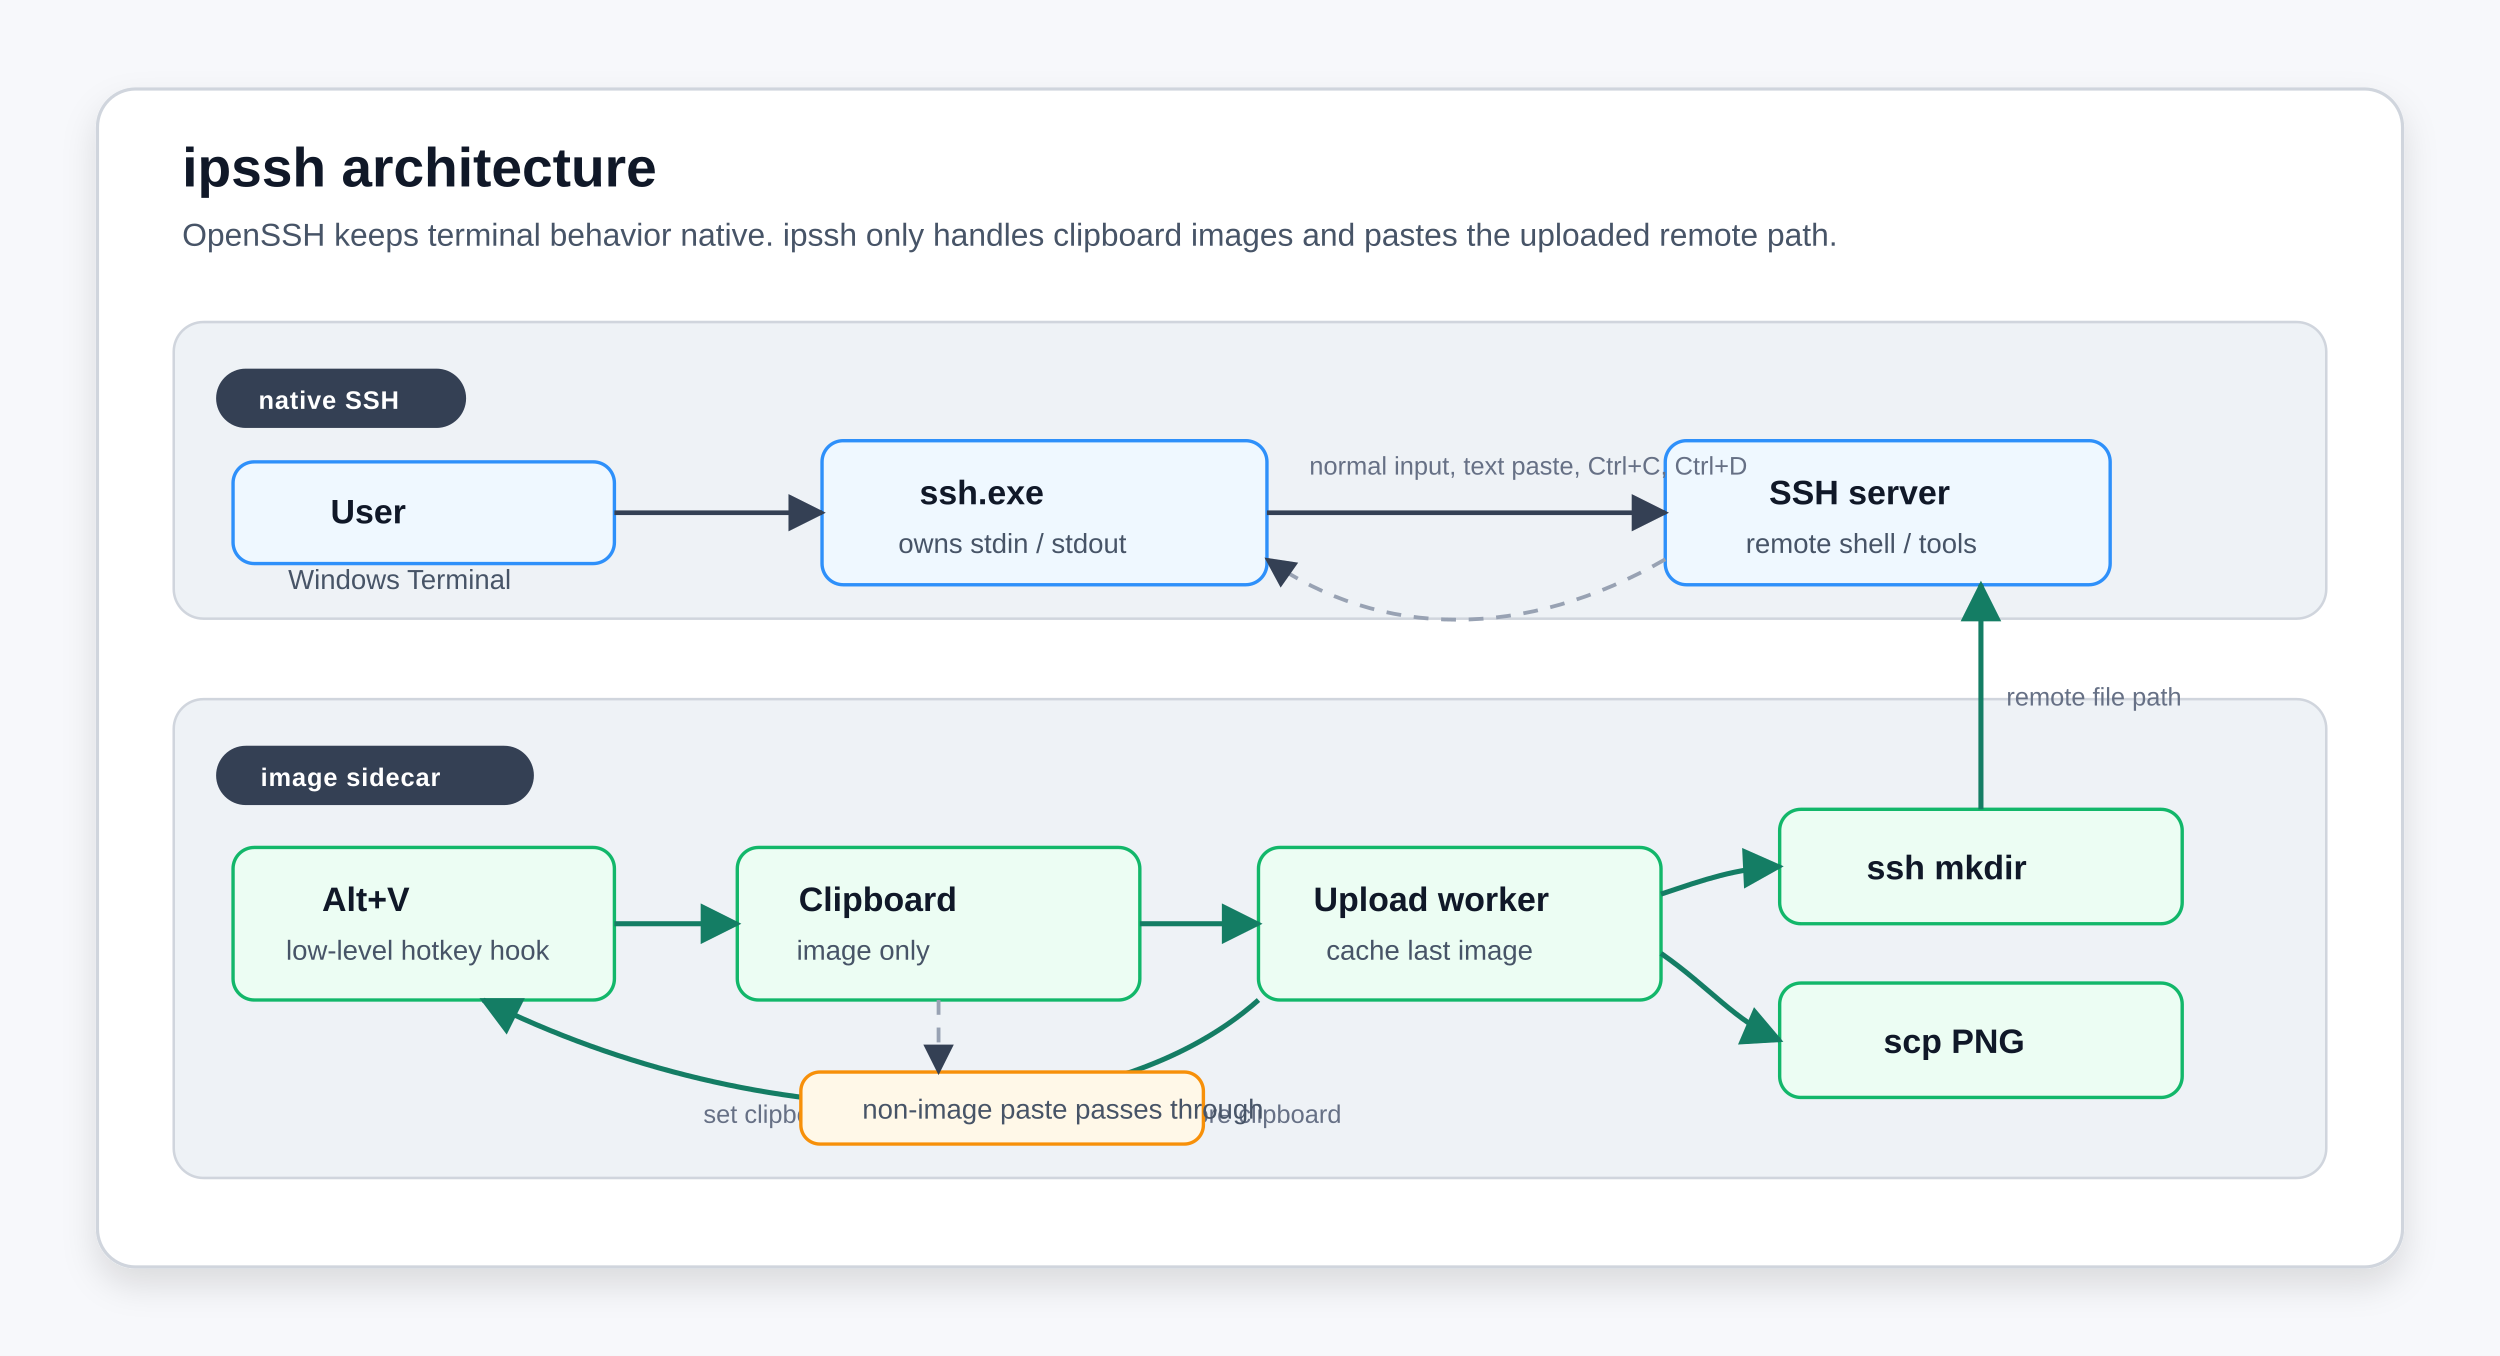
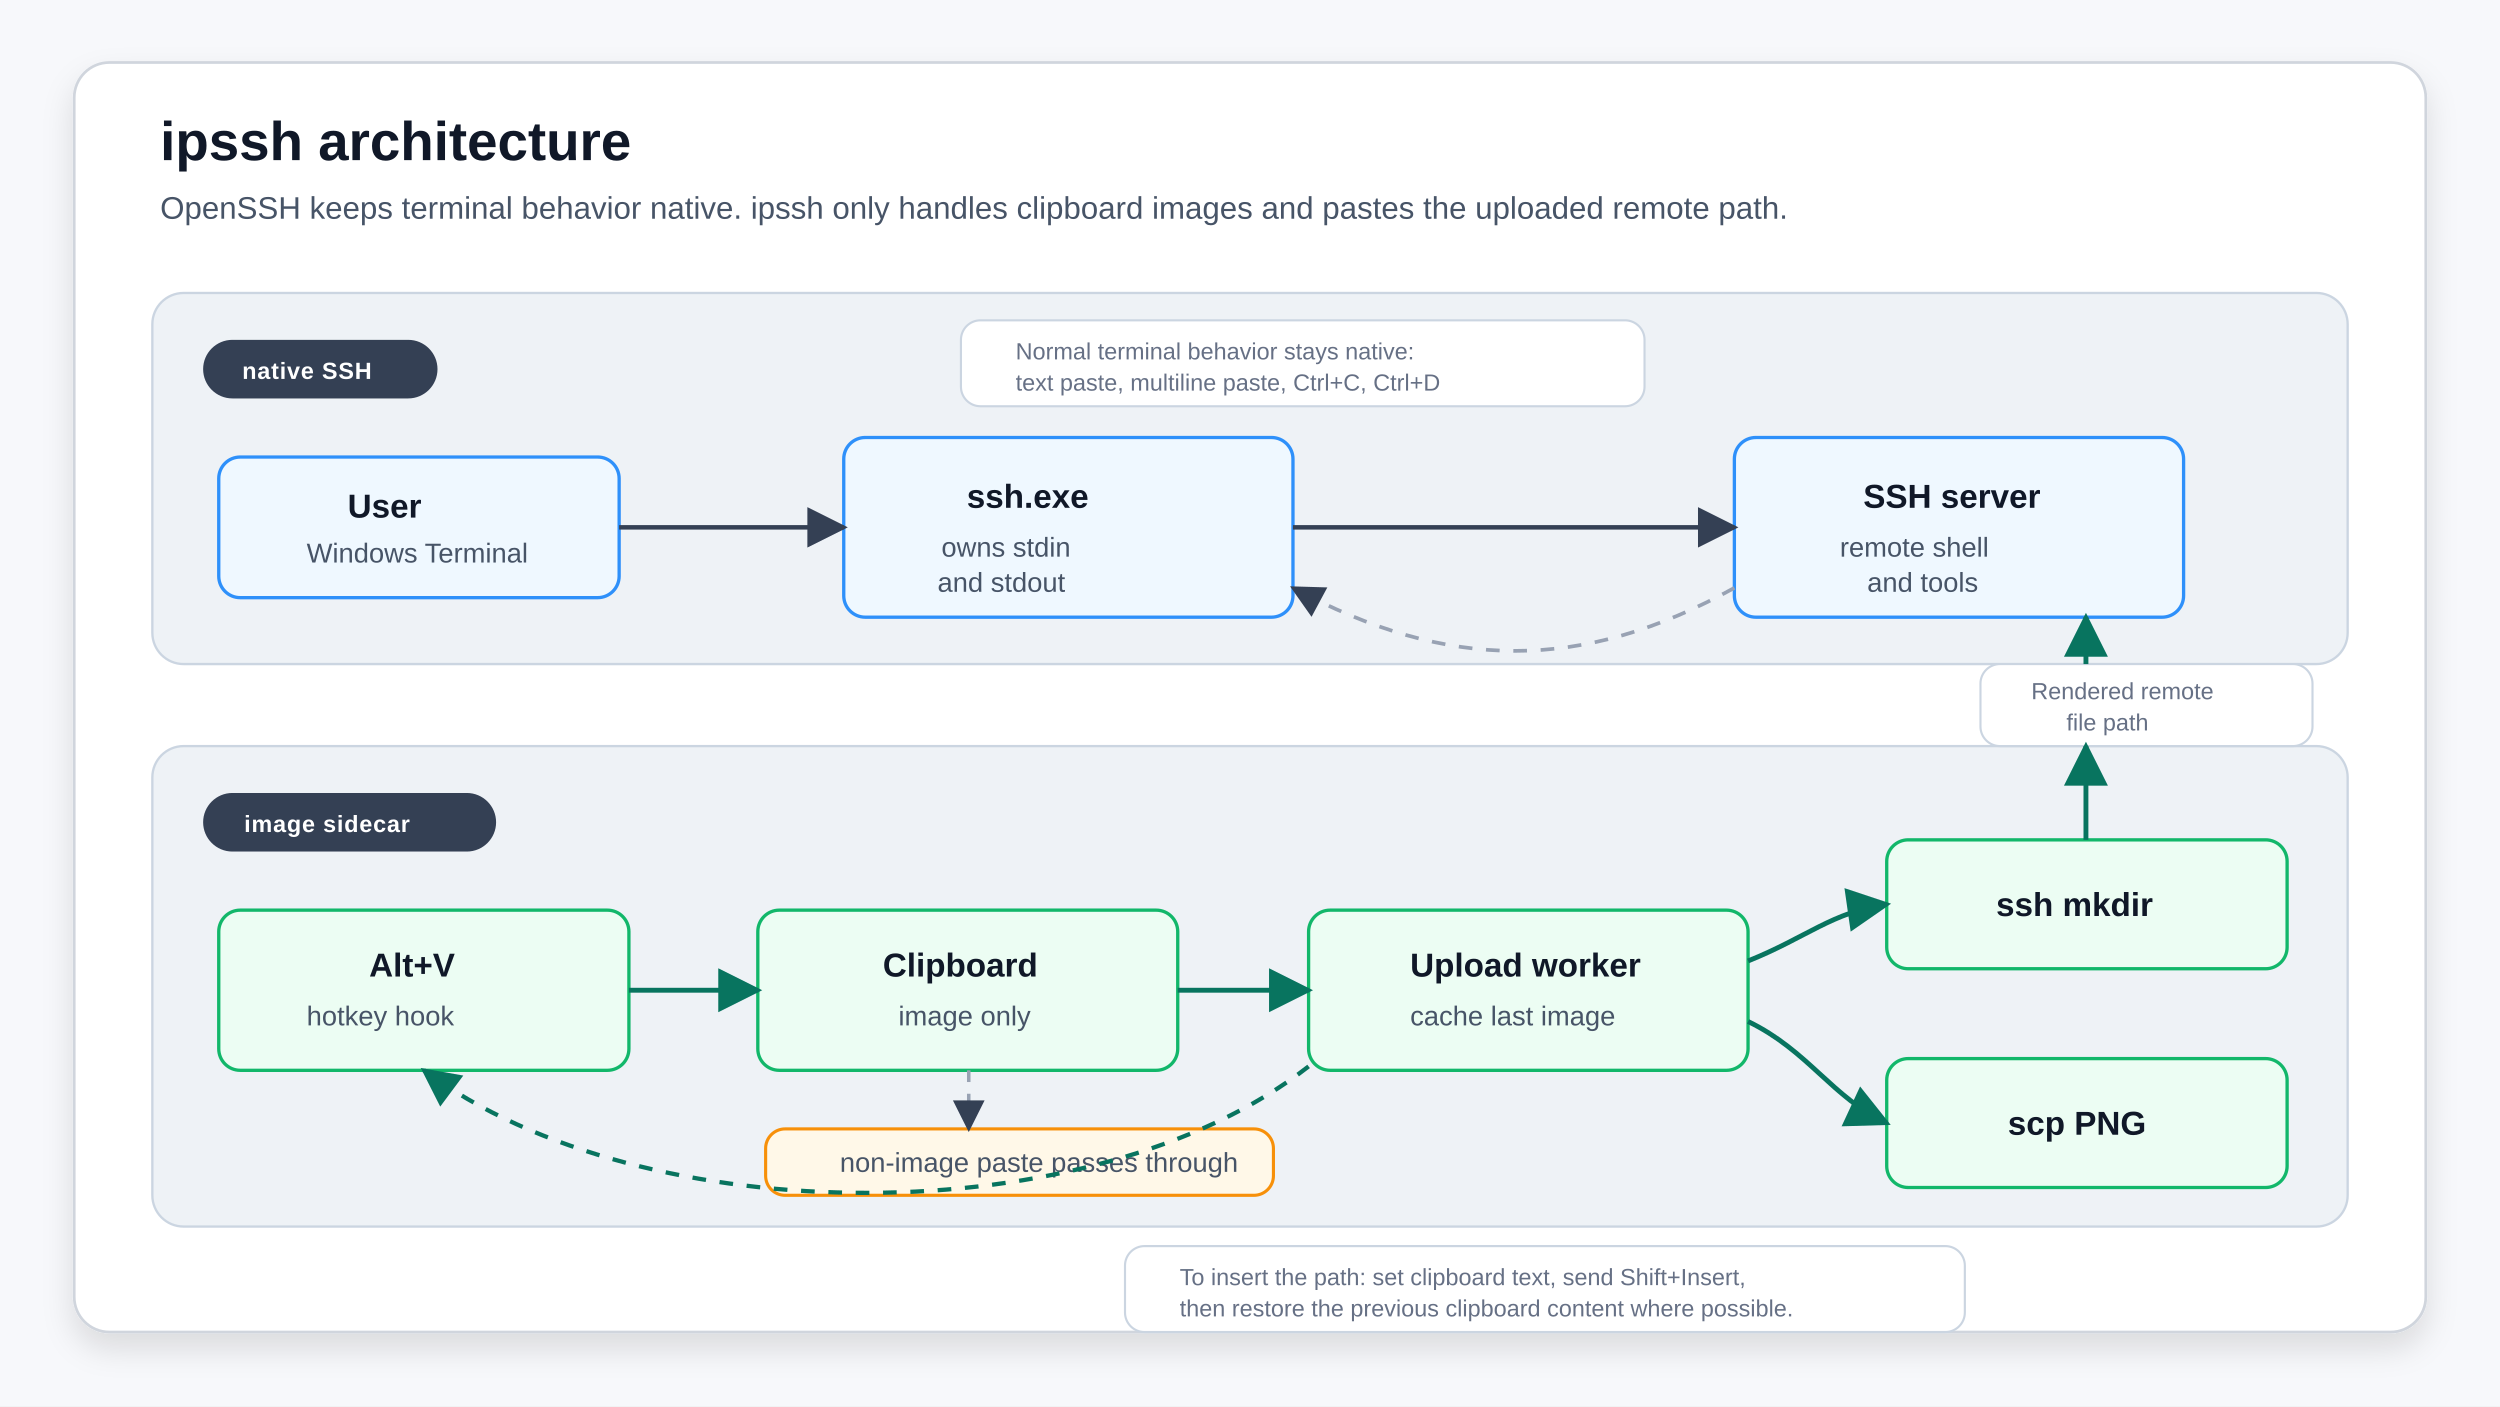
- <svg xmlns="http://www.w3.org/2000/svg" width="1180" height="640" viewBox="0 0 1180 640" role="img" aria-labelledby="title desc">
+ <svg xmlns="http://www.w3.org/2000/svg" width="1280" height="720" viewBox="0 0 1280 720" role="img" aria-labelledby="title desc">
  <defs>
-     <marker id="arrow" viewBox="0 0 10 10" refX="9" refY="5" markerWidth="8" markerHeight="8" orient="auto-start-reverse">
+     <marker id="arrowDark" viewBox="0 0 10 10" refX="9" refY="5" markerWidth="9" markerHeight="9" orient="auto-start-reverse">
      <path d="M 0 0 L 10 5 L 0 10 z" fill="#344054" />
    </marker>
-     <marker id="accentArrow" viewBox="0 0 10 10" refX="9" refY="5" markerWidth="8" markerHeight="8" orient="auto-start-reverse">
-       <path d="M 0 0 L 10 5 L 0 10 z" fill="#147D64" />
+     <marker id="arrowGreen" viewBox="0 0 10 10" refX="9" refY="5" markerWidth="9" markerHeight="9" orient="auto-start-reverse">
+       <path d="M 0 0 L 10 5 L 0 10 z" fill="#08745F" />
    </marker>
    <filter id="shadow" x="-8%" y="-10%" width="116%" height="125%">
      <feDropShadow dx="0" dy="8" stdDeviation="8" flood-color="#101828" flood-opacity="0.12" />
    </filter>
    <style>
      .bg { fill: #f7f8fb; }
-       .panel { fill: #ffffff; stroke: #d0d5dd; stroke-width: 1.5; filter: url(#shadow); }
-       .node { fill: #ffffff; stroke: #98a2b3; stroke-width: 1.4; }
-       .node-accent { fill: #ecfdf3; stroke: #12b76a; stroke-width: 1.6; }
-       .node-blue { fill: #eff8ff; stroke: #2e90fa; stroke-width: 1.6; }
-       .node-warn { fill: #fff8e8; stroke: #f79009; stroke-width: 1.6; }
-       .title { fill: #101828; font: 700 26px "Segoe UI", Arial, sans-serif; }
-       .subtitle { fill: #475467; font: 400 15px "Segoe UI", Arial, sans-serif; }
-       .label { fill: #101828; font: 700 16px "Segoe UI", Arial, sans-serif; }
-       .small { fill: #475467; font: 400 13px "Segoe UI", Arial, sans-serif; }
+       .panel { fill: #ffffff; stroke: #d0d5dd; stroke-width: 1.4; filter: url(#shadow); }
+       .band { fill: #eef2f6; stroke: #cbd5e1; stroke-width: 1.2; }
+       .blue { fill: #eff8ff; stroke: #2e90fa; stroke-width: 1.7; }
+       .green { fill: #ecfdf3; stroke: #12b76a; stroke-width: 1.7; }
+       .amber { fill: #fff8e8; stroke: #f79009; stroke-width: 1.6; }
+       .note { fill: #ffffff; stroke: #cbd5e1; stroke-width: 1.1; }
+       .badge { fill: #344054; }
+       .title { fill: #101828; font: 700 28px "Segoe UI", Arial, sans-serif; }
+       .subtitle { fill: #475467; font: 400 16px "Segoe UI", Arial, sans-serif; }
+       .label { fill: #101828; font: 700 17px "Segoe UI", Arial, sans-serif; }
+       .small { fill: #475467; font: 400 14px "Segoe UI", Arial, sans-serif; }
      .tiny { fill: #667085; font: 400 12px "Segoe UI", Arial, sans-serif; }
-       .path { fill: none; stroke: #344054; stroke-width: 2.2; marker-end: url(#arrow); }
-       .path-muted { fill: none; stroke: #98a2b3; stroke-width: 1.8; stroke-dasharray: 7 6; marker-end: url(#arrow); }
-       .path-accent { fill: none; stroke: #147D64; stroke-width: 2.4; marker-end: url(#accentArrow); }
-       .band { fill: #eef2f6; stroke: #d0d5dd; stroke-width: 1.2; }
-       .badge { fill: #344054; }
-       .badge-text { fill: #ffffff; font: 700 12px "Segoe UI", Arial, sans-serif; letter-spacing: .4px; }
+       .badgeText { fill: #ffffff; font: 700 12px "Segoe UI", Arial, sans-serif; letter-spacing: .4px; }
+       .darkLine { fill: none; stroke: #344054; stroke-width: 2.3; marker-end: url(#arrowDark); }
+       .darkReturn { fill: none; stroke: #98a2b3; stroke-width: 1.9; stroke-dasharray: 7 7; marker-end: url(#arrowDark); }
+       .greenLine { fill: none; stroke: #08745F; stroke-width: 2.5; marker-end: url(#arrowGreen); }
+       .greenReturn { fill: none; stroke: #08745F; stroke-width: 2.2; stroke-dasharray: 7 7; marker-end: url(#arrowGreen); }
+       .mutedLine { fill: none; stroke: #98a2b3; stroke-width: 1.8; stroke-dasharray: 6 6; marker-end: url(#arrowDark); }
    </style>
  </defs>
-   <rect class="bg" width="1180" height="640" />
-   <rect class="panel" x="46" y="42" width="1088" height="556" rx="18" />
-   <text class="title" x="86" y="88">ipssh architecture</text>
-   <text class="subtitle" x="86" y="116">OpenSSH keeps terminal behavior native. ipssh only handles clipboard images and pastes the uploaded remote path.</text>
-   <rect class="band" x="82" y="152" width="1016" height="140" rx="14" />
-   <rect class="badge" x="102" y="174" width="118" height="28" rx="14" />
-   <text class="badge-text" x="122" y="193">native SSH</text>
-   <rect class="node-blue" x="110" y="218" width="180" height="48" rx="10" />
-   <text class="label" x="156" y="247">User</text>
-   <text class="small" x="136" y="278">Windows Terminal</text>
-   <rect class="node-blue" x="388" y="208" width="210" height="68" rx="10" />
-   <text class="label" x="434" y="238">ssh.exe</text>
-   <text class="small" x="424" y="261">owns stdin / stdout</text>
-   <rect class="node-blue" x="786" y="208" width="210" height="68" rx="10" />
-   <text class="label" x="835" y="238">SSH server</text>
-   <text class="small" x="824" y="261">remote shell / tools</text>
-   <path class="path" d="M 290 242 C 320 242, 350 242, 388 242" />
-   <path class="path" d="M 598 242 C 655 242, 720 242, 786 242" />
-   <path class="path-muted" d="M 786 264 C 720 302, 652 302, 598 264" />
-   <text class="tiny" x="618" y="224">normal input, text paste, Ctrl+C, Ctrl+D</text>
-   <rect class="band" x="82" y="330" width="1016" height="226" rx="14" />
-   <rect class="badge" x="102" y="352" width="150" height="28" rx="14" />
-   <text class="badge-text" x="123" y="371">image sidecar</text>
-   <rect class="node-accent" x="110" y="400" width="180" height="72" rx="10" />
-   <text class="label" x="152" y="430">Alt+V</text>
-   <text class="small" x="135" y="453">low-level hotkey hook</text>
-   <rect class="node-accent" x="348" y="400" width="190" height="72" rx="10" />
-   <text class="label" x="377" y="430">Clipboard</text>
-   <text class="small" x="376" y="453">image only</text>
-   <rect class="node-accent" x="594" y="400" width="190" height="72" rx="10" />
-   <text class="label" x="620" y="430">Upload worker</text>
-   <text class="small" x="626" y="453">cache last image</text>
-   <rect class="node-accent" x="840" y="382" width="190" height="54" rx="10" />
-   <text class="label" x="881" y="415">ssh mkdir</text>
-   <rect class="node-accent" x="840" y="464" width="190" height="54" rx="10" />
-   <text class="label" x="889" y="497">scp PNG</text>
-   <path class="path-accent" d="M 290 436 C 314 436, 326 436, 348 436" />
-   <path class="path-accent" d="M 538 436 C 560 436, 572 436, 594 436" />
-   <path class="path-accent" d="M 784 422 C 805 415, 819 410, 840 409" />
-   <path class="path-accent" d="M 784 450 C 807 466, 819 482, 840 491" />
-   <path class="path-accent" d="M 935 382 C 935 330, 935 304, 935 276" />
-   <text class="tiny" x="947" y="333">remote file path</text>
-   <path class="path-accent" d="M 594 472 C 520 538, 360 538, 228 472" />
-   <text class="tiny" x="332" y="530">set clipboard to path, send Shift+Insert, restore clipboard</text>
-   <rect class="node-warn" x="378" y="506" width="190" height="34" rx="9" />
-   <text class="small" x="407" y="528">non-image paste passes through</text>
-   <path class="path-muted" d="M 443 472 C 443 486, 443 493, 443 506" />
+   <rect class="bg" width="1280" height="720" />
+   <rect class="panel" x="38" y="32" width="1204" height="650" rx="18" />
+   <text class="title" x="82" y="82">ipssh architecture</text>
+   <text class="subtitle" x="82" y="112">OpenSSH keeps terminal behavior native. ipssh only handles clipboard images and pastes the uploaded remote path.</text>
+   <rect class="band" x="78" y="150" width="1124" height="190" rx="16" />
+   <rect class="badge" x="104" y="174" width="120" height="30" rx="15" />
+   <text class="badgeText" x="124" y="194">native SSH</text>
+   <rect class="blue" x="112" y="234" width="205" height="72" rx="11" />
+   <text class="label" x="178" y="265">User</text>
+   <text class="small" x="157" y="288">Windows Terminal</text>
+   <rect class="blue" x="432" y="224" width="230" height="92" rx="11" />
+   <text class="label" x="495" y="260">ssh.exe</text>
+   <text class="small" x="482" y="285">owns stdin</text>
+   <text class="small" x="480" y="303">and stdout</text>
+   <rect class="blue" x="888" y="224" width="230" height="92" rx="11" />
+   <text class="label" x="954" y="260">SSH server</text>
+   <text class="small" x="942" y="285">remote shell</text>
+   <text class="small" x="956" y="303">and tools</text>
+   <rect class="note" x="492" y="164" width="350" height="44" rx="10" />
+   <text class="tiny" x="520" y="184">Normal terminal behavior stays native:</text>
+   <text class="tiny" x="520" y="200">text paste, multiline paste, Ctrl+C, Ctrl+D</text>
+   <path class="darkLine" d="M 317 270 L 432 270" />
+   <path class="darkLine" d="M 662 270 L 888 270" />
+   <path class="darkReturn" d="M 888 301 C 810 344, 742 344, 662 301" />
+   <rect class="band" x="78" y="382" width="1124" height="246" rx="16" />
+   <rect class="badge" x="104" y="406" width="150" height="30" rx="15" />
+   <text class="badgeText" x="125" y="426">image sidecar</text>
+   <rect class="green" x="112" y="466" width="210" height="82" rx="11" />
+   <text class="label" x="189" y="500">Alt+V</text>
+   <text class="small" x="157" y="525">hotkey hook</text>
+   <rect class="green" x="388" y="466" width="215" height="82" rx="11" />
+   <text class="label" x="452" y="500">Clipboard</text>
+   <text class="small" x="460" y="525">image only</text>
+   <rect class="green" x="670" y="466" width="225" height="82" rx="11" />
+   <text class="label" x="722" y="500">Upload worker</text>
+   <text class="small" x="722" y="525">cache last image</text>
+   <rect class="green" x="966" y="430" width="205" height="66" rx="11" />
+   <text class="label" x="1022" y="469">ssh mkdir</text>
+   <rect class="green" x="966" y="542" width="205" height="66" rx="11" />
+   <text class="label" x="1028" y="581">scp PNG</text>
+   <rect class="amber" x="392" y="578" width="260" height="34" rx="10" />
+   <text class="small" x="430" y="600">non-image paste passes through</text>
+   <rect class="note" x="576" y="638" width="430" height="44" rx="10" />
+   <text class="tiny" x="604" y="658">To insert the path: set clipboard text, send Shift+Insert,</text>
+   <text class="tiny" x="604" y="674">then restore the previous clipboard content where possible.</text>
+   <rect class="note" x="1014" y="340" width="170" height="42" rx="10" />
+   <text class="tiny" x="1040" y="358">Rendered remote</text>
+   <text class="tiny" x="1058" y="374">file path</text>
+   <path class="greenLine" d="M 322 507 L 388 507" />
+   <path class="greenLine" d="M 603 507 L 670 507" />
+   <path class="greenLine" d="M 895 492 C 925 480, 938 467, 966 463" />
+   <path class="greenLine" d="M 895 523 C 926 538, 938 562, 966 575" />
+   <path class="greenLine" d="M 1068 430 L 1068 382" />
+   <path class="greenLine" d="M 1068 340 L 1068 316" />
+   <path class="greenReturn" d="M 670 546 C 560 632, 330 632, 217 548" />
+   <path class="mutedLine" d="M 496 548 L 496 578" />
</svg>
